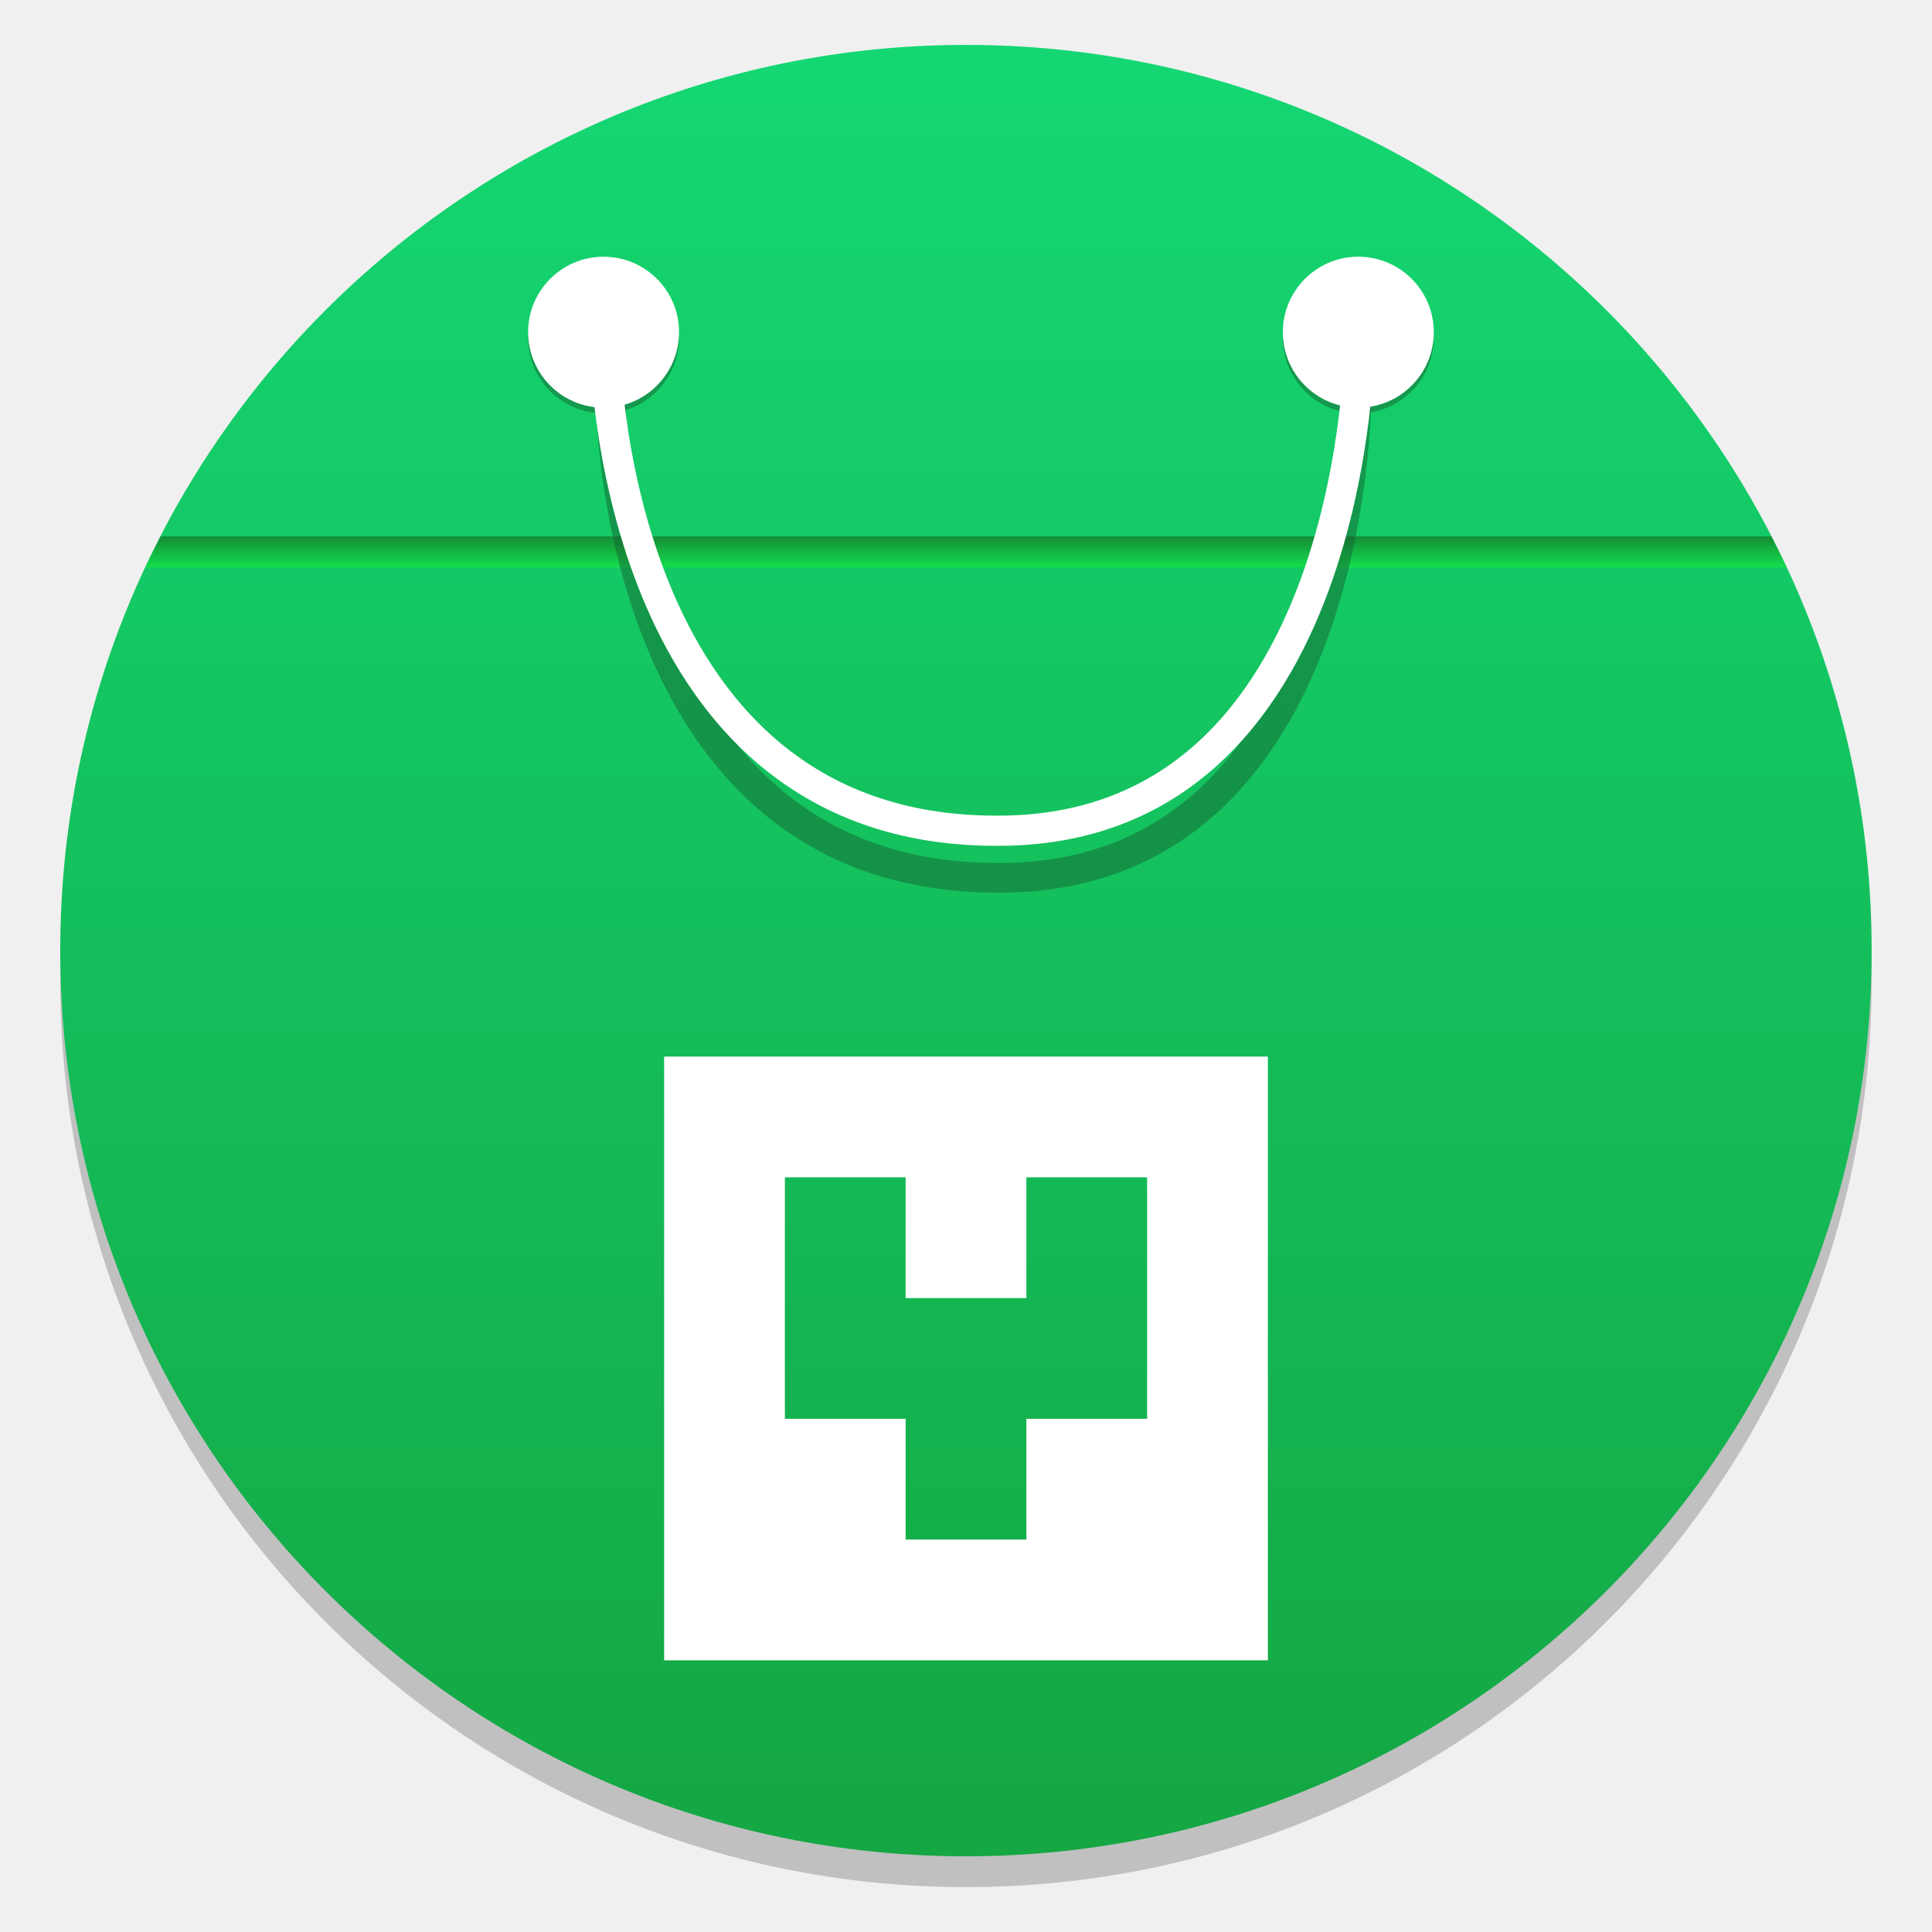
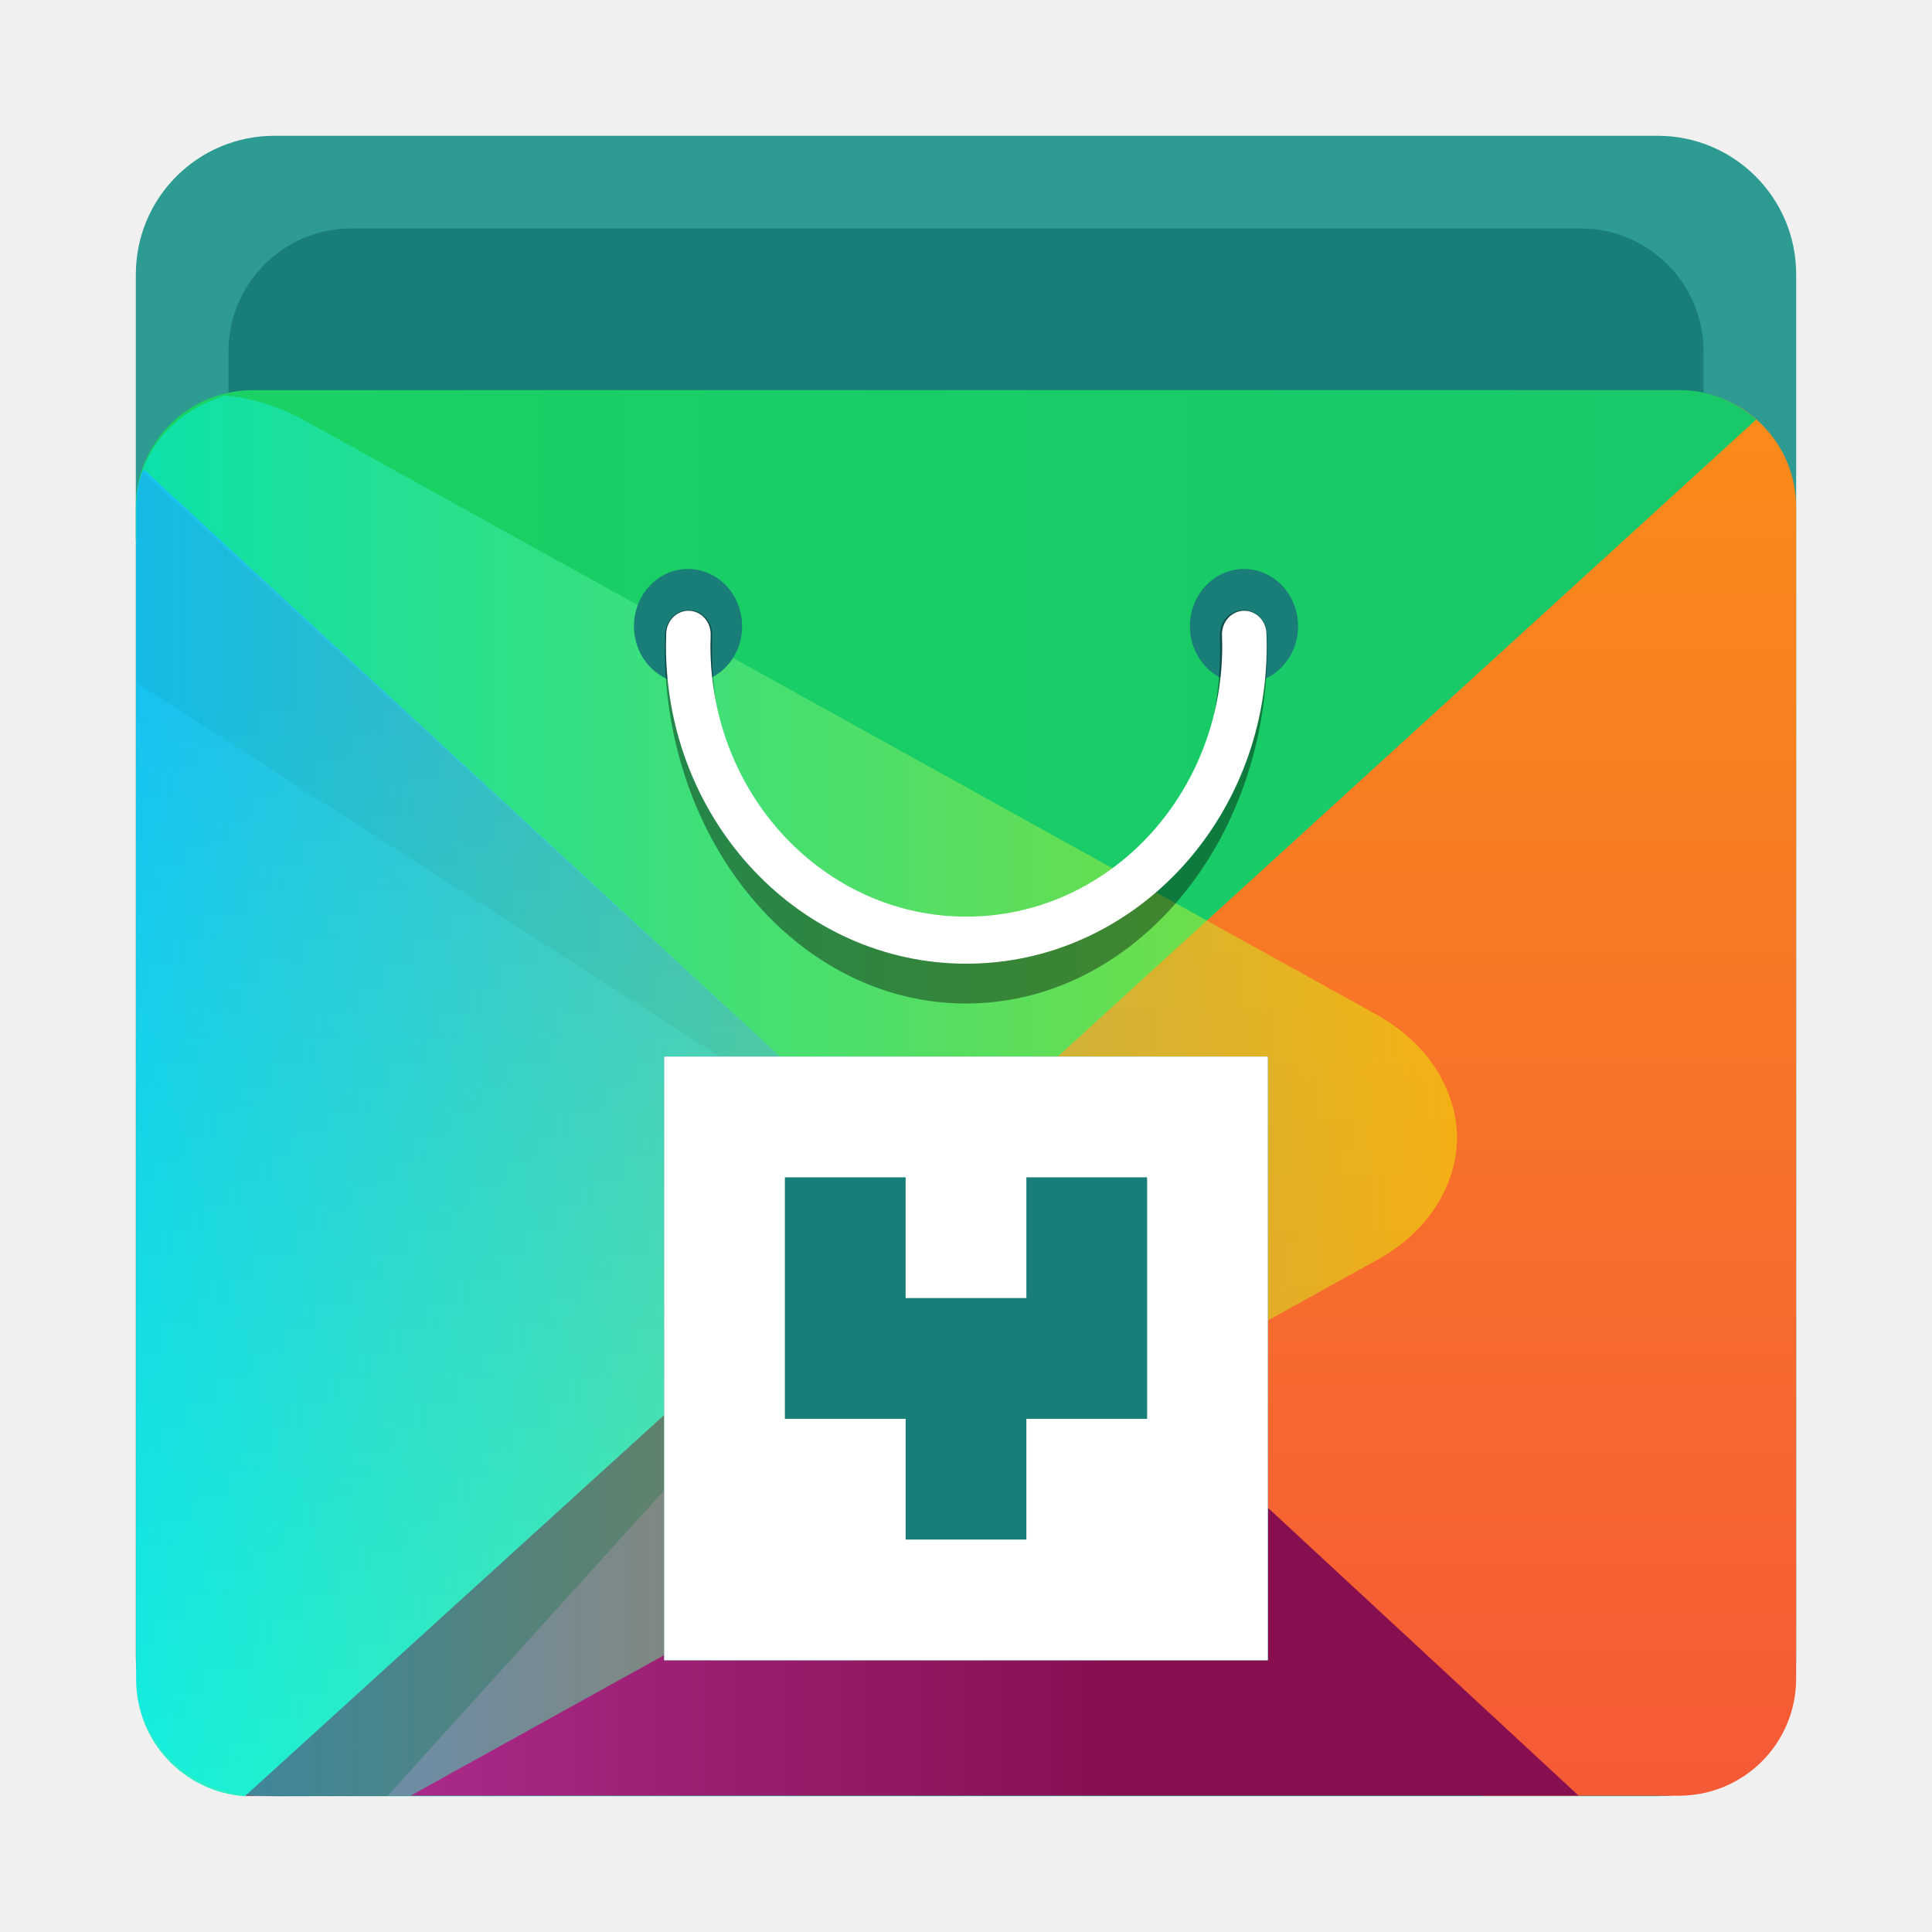
<svg xmlns="http://www.w3.org/2000/svg" width="64" height="64" version="1.1" id="svg16">
  <defs id="defs20">
    <linearGradient gradientUnits="userSpaceOnUse" gradientTransform="matrix(0.53033,0,0,0.53033,11.536,352.06)" y2="-100.78" y1="-137.82" x2="-6.147" x1="-6.147" id="b">
      <stop id="stop849" offset="0" stop-color="#14dc78" />
      <stop id="stop851" offset="1" stop-color="#14a03c" />
    </linearGradient>
    <linearGradient gradientUnits="userSpaceOnUse" gradientTransform="matrix(0.53033,0,0,0.53033,11.537,352.06)" y2="-126.7" y1="-126.08" x2="-6.174" x1="-6.174" id="a">
      <stop id="stop854" offset="0" stop-color="#14e650" />
      <stop id="stop856" offset="1" stop-color="#148232" />
    </linearGradient>
+     <linearGradient id="linearGradient1485" x1="-112.01" x2="-101.23" y1="18.859" y2="18.859" gradientTransform="matrix(1.0736,0,0,1,8.2445,0)" gradientUnits="userSpaceOnUse">
+       <stop stop-color="#00f0f0" offset="0" id="stop848" />
+       <stop stop-color="#f0f000" offset="1" id="stop850" />
+     </linearGradient>
+     <linearGradient id="linearGradient1493" x1="-111.06" x2="-111.06" y1="15.413" y2="24.998" gradientUnits="userSpaceOnUse">
+       <stop stop-color="#2d96f0" offset="0" id="stop853" />
+       <stop stop-color="#28f0c8" offset="1" id="stop855" />
+     </linearGradient>
+     <linearGradient id="linearGradient1529" x1="-112.02" x2="-97.816" y1="16.153" y2="16.153" gradientUnits="userSpaceOnUse">
+       <stop stop-color="#19d264" offset="0" id="stop858" />
+       <stop stop-color="#19c869" offset="1" id="stop860" />
+     </linearGradient>
+     <linearGradient id="linearGradient1537" x1="-101.09" x2="-101.09" y1="24.823" y2="12.616" gradientUnits="userSpaceOnUse">
+       <stop stop-color="#f55a37" offset="0" id="stop863" />
+       <stop stop-color="#fa8c19" offset="1" id="stop865" />
+     </linearGradient>
+     <linearGradient id="linearGradient1545" x1="-111.51" x2="-103.44" y1="22.313" y2="22.313" gradientUnits="userSpaceOnUse">
+       <stop stop-color="#b4329b" offset="0" id="stop868" />
+       <stop stop-color="#870f50" offset="1" id="stop870" />
+     </linearGradient>
  </defs>
+   <g transform="matrix(3.779602,0,0,3.779602,341.1376,67.30789)" id="g881">
+     <rect x="-89.067" y="-16.618" width="14.552" height="14.552" ry="1.214" fill="#2d9b91" id="rect877" />
+     <rect x="-88.255" y="-15.806" width="12.928" height="12.928" ry="1.078" fill="#197d78" stroke-width="0.888" id="rect879" />
+   </g>
+   <g transform="matrix(3.779602,0,0,3.779602,427.8821,-34.98213)" id="g897">
+     <path d="m -98.455,12.678 -6.705,6.953 4.947,5.363 h 1.719 c 0.569,0 1.028,-0.458 1.028,-1.027 v -10.265 c 0,-0.556 -0.438,-1.003 -0.989,-1.024 z" fill="url(#linearGradient1537)" stroke-width="0.828" id="path883" style="fill:url(#linearGradient1537)" />
+     <path d="m -105.16,19.631 -6.356,5.215 c 0.154,0.092 0.332,0.147 0.525,0.147 h 11.618 z" fill="url(#linearGradient1545)" stroke-width="0.546" id="path885" style="fill:url(#linearGradient1545)" />
+     <path d="m -110.99,12.675 c -0.569,0 -1.028,0.458 -1.028,1.027 v 0.285 l 6.858,5.644 7.344,-6.698 c -0.181,-0.159 -0.416,-0.259 -0.677,-0.259 z" fill="url(#linearGradient1529)" stroke-width="0.751" id="path887" style="fill:url(#linearGradient1529)" />
+     <path d="m -111.95,13.368 c -0.048,0.104 -0.064,0.224 -0.064,0.346 v 10.265 c 0,0.543 0.419,0.98 0.951,1.02 l 5.903,-5.366 z" fill="url(#linearGradient1493)" stroke-width="0.748" id="path889" style="fill:url(#linearGradient1493)" />
+     <path d="m -111.96,13.394 c -0.031,0.097 -0.049,0.2 -0.049,0.308 v 1.542 l 6.854,4.388 z" image-rendering="optimizeSpeed" opacity="0.1" stroke-width="0.914" id="path891" />
+     <path d="m -111.06,24.998 7.043,-6.404 -5.794,6.401 z" opacity="0.4" id="path893" />
+     <path d="m -111.23,12.723 c -0.454,0.127 -0.786,0.514 -0.786,0.979 v 10.264 c 0,0.569 0.492,1.028 1.103,1.028 h 1.303 l 8.466,-4.693 c 0.3,-0.165 0.505,-0.387 0.62,-0.661 0.114,-0.276 0.114,-0.552 0,-0.826 -0.114,-0.274 -0.32,-0.496 -0.616,-0.664 l -9.406,-5.213 c -0.214,-0.12 -0.443,-0.188 -0.683,-0.215 z" fill="url(#linearGradient1485)" image-rendering="optimizeSpeed" opacity="0.5" stroke-width="0.947" id="path895" style="fill:url(#linearGradient1485)" />
+   </g>
+   <g transform="matrix(2.786153,0,0,2.946657,324.0111,-26.19161)" id="g909">
+     <g transform="translate(25.397,15.435)" fill="#197d78" id="g903">
+       <circle cx="-133.51" cy="0.493" r="0.643" style="paint-order:stroke fill markers" id="circle899" />
+       <circle cx="-126.9" cy="0.493" r="0.643" style="paint-order:stroke fill markers" id="circle901" />
+     </g>
+     <path d="m -101.51,16.026 a 3.301,3.715 0 0 1 0.003,0.149 3.301,3.715 0 0 1 -3.301,3.715 3.301,3.715 0 0 1 -3.301,-3.715 3.301,3.715 0 0 1 0.003,-0.149" fill="none" opacity="0.4" stroke="#000000" stroke-dashoffset="0.421" stroke-linecap="round" stroke-width="0.56" id="path905" />
+     <path d="m -101.5,16.019 a 3.307,3.307 0 0 1 0.003,0.132 3.307,3.307 0 0 1 -3.307,3.307 3.307,3.307 0 0 1 -3.307,-3.307 3.307,3.307 0 0 1 0.003,-0.132" fill="none" stroke="#ffffff" stroke-dashoffset="0.421" stroke-linecap="round" stroke-width="0.529" id="path907" />
+   </g>
  <circle cx="-1248.694" cy="-1241.639" r="0" fill="#5e4aa6" stroke-width="1" id="circle861" />
-   <g stroke-width="0.14" id="g869" transform="matrix(3.779602,0,0,3.779602,-0.1020487,-1059.039)">
-     <circle cx="8.493" cy="288.8" r="7.938" opacity="0.2" id="circle863" />
-     <circle style="fill:url(#b)" cx="8.493" cy="288.53" r="7.938" fill="url(#b)" id="circle865" />
-     <path style="fill:url(#a)" d="m 1.435,284.9 c -0.045,0.089 -0.09,0.179 -0.132,0.27 h 14.38 C 15.643,285.079 15.595,284.989 15.552,284.9 Z" fill="url(#a)" id="path867" />
-   </g>
-   <circle cx="19.994" cy="11.193" r="2.5" fill="#146432" fill-rule="evenodd" opacity="0.5" stroke-width="1.182" id="circle871" />
-   <circle cx="44.996" cy="11.193" r="2.5" fill="#146432" fill-rule="evenodd" opacity="0.5" stroke-width="1.182" id="circle873" />
-   <path d="m 20.23,13.196 c 0,0 0.007,15.883 12.81,15.883 11.894,0.061 11.894,-15.883 11.894,-15.883" fill="none" opacity="0.5" stroke="#146432" stroke-width="0.983px" id="path875" />
-   <path d="m 20.034,11.269 c 0,0 0.007,16.25 12.966,16.25 C 45.039,27.582 45.039,11.269 45.039,11.269" fill="none" stroke="#ffffff" stroke-width="1px" id="path877" />
  <circle cx="-149.147" cy="23.855" r="0" fill="#5e4aa6" fill-rule="evenodd" stroke-width="1" id="circle879" />
-   <circle cx="19.994" cy="11.004" r="2.5" fill="#ffffff" fill-rule="evenodd" stroke-width="1.182" id="circle891" />
-   <circle cx="44.996" cy="11.004" r="2.5" fill="#ffffff" fill-rule="evenodd" stroke-width="1.182" id="circle893" />
+   <rect style="fill:#197d78;stroke-width:3.668;stroke-linecap:round" id="rect872" width="20" height="20" x="22" y="35" ry="0" />
  <path id="path942" fill="#ffffff" d="M 22,35 V 55 H 42 V 35 Z m 4,4 h 4 v 4 h 4 v -4 h 4 v 8 h -4 v 4 h -4 v -4 h -4 z" style="stroke-width:2" />
</svg>
